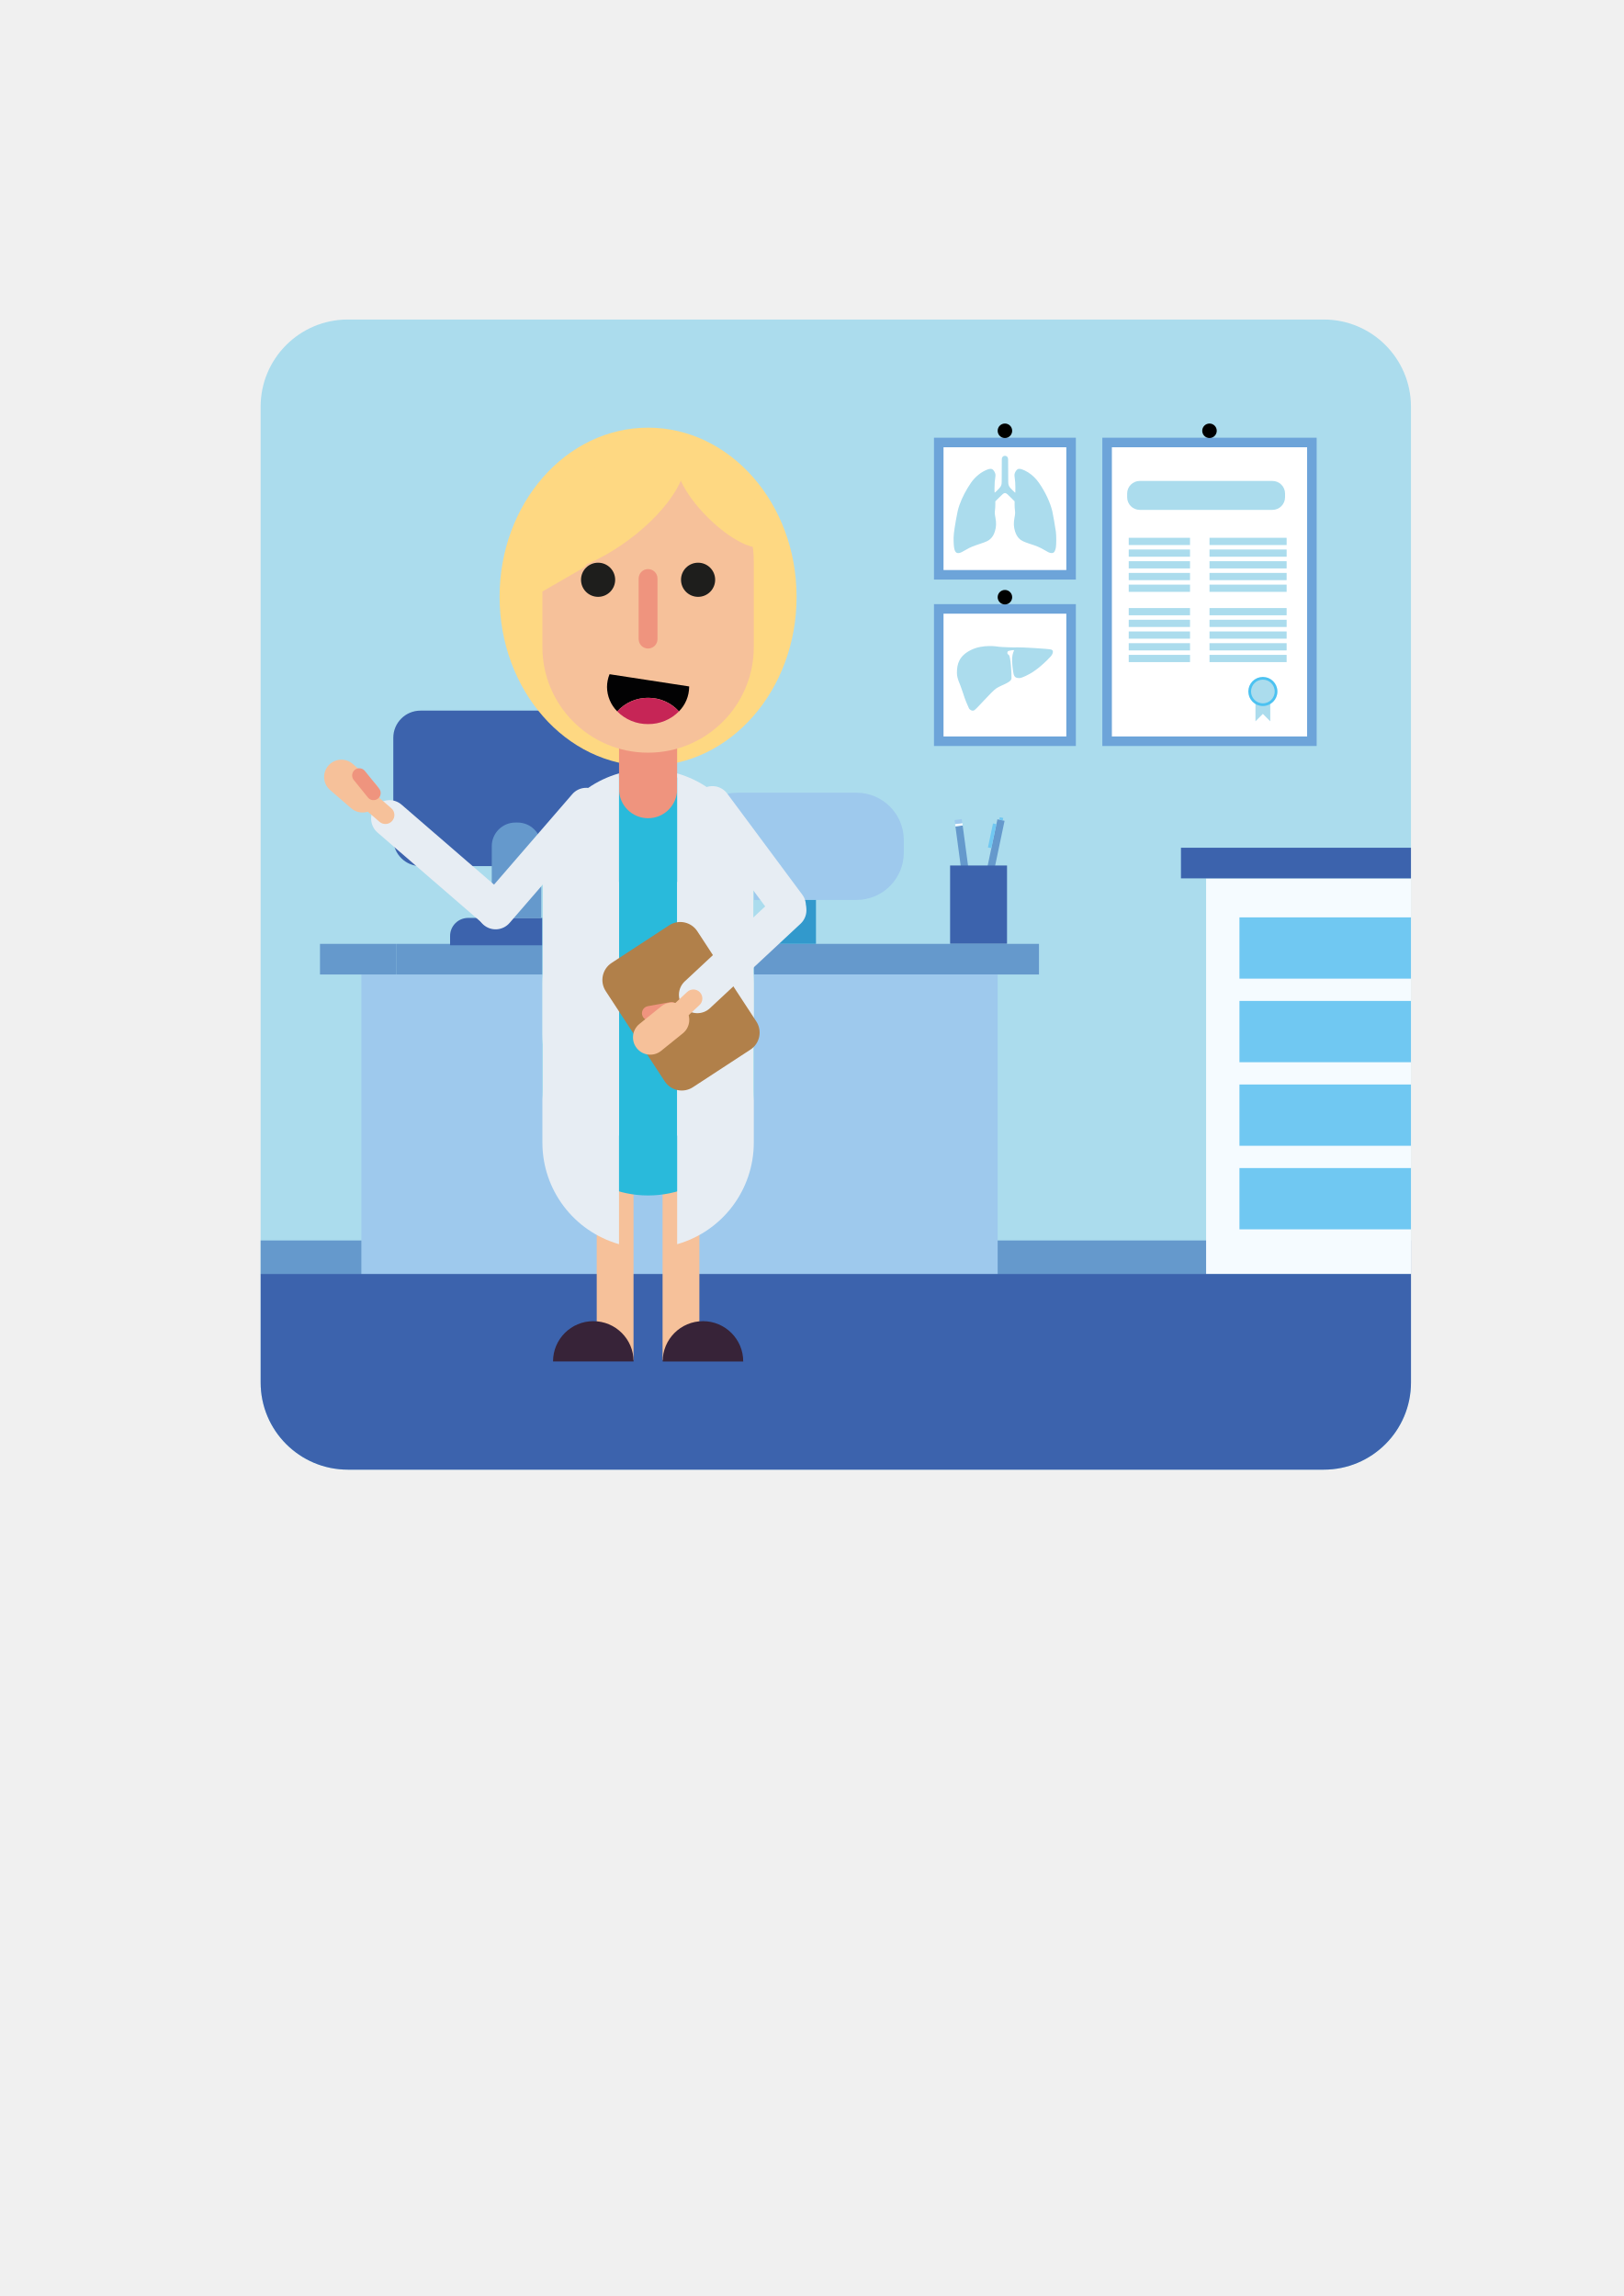
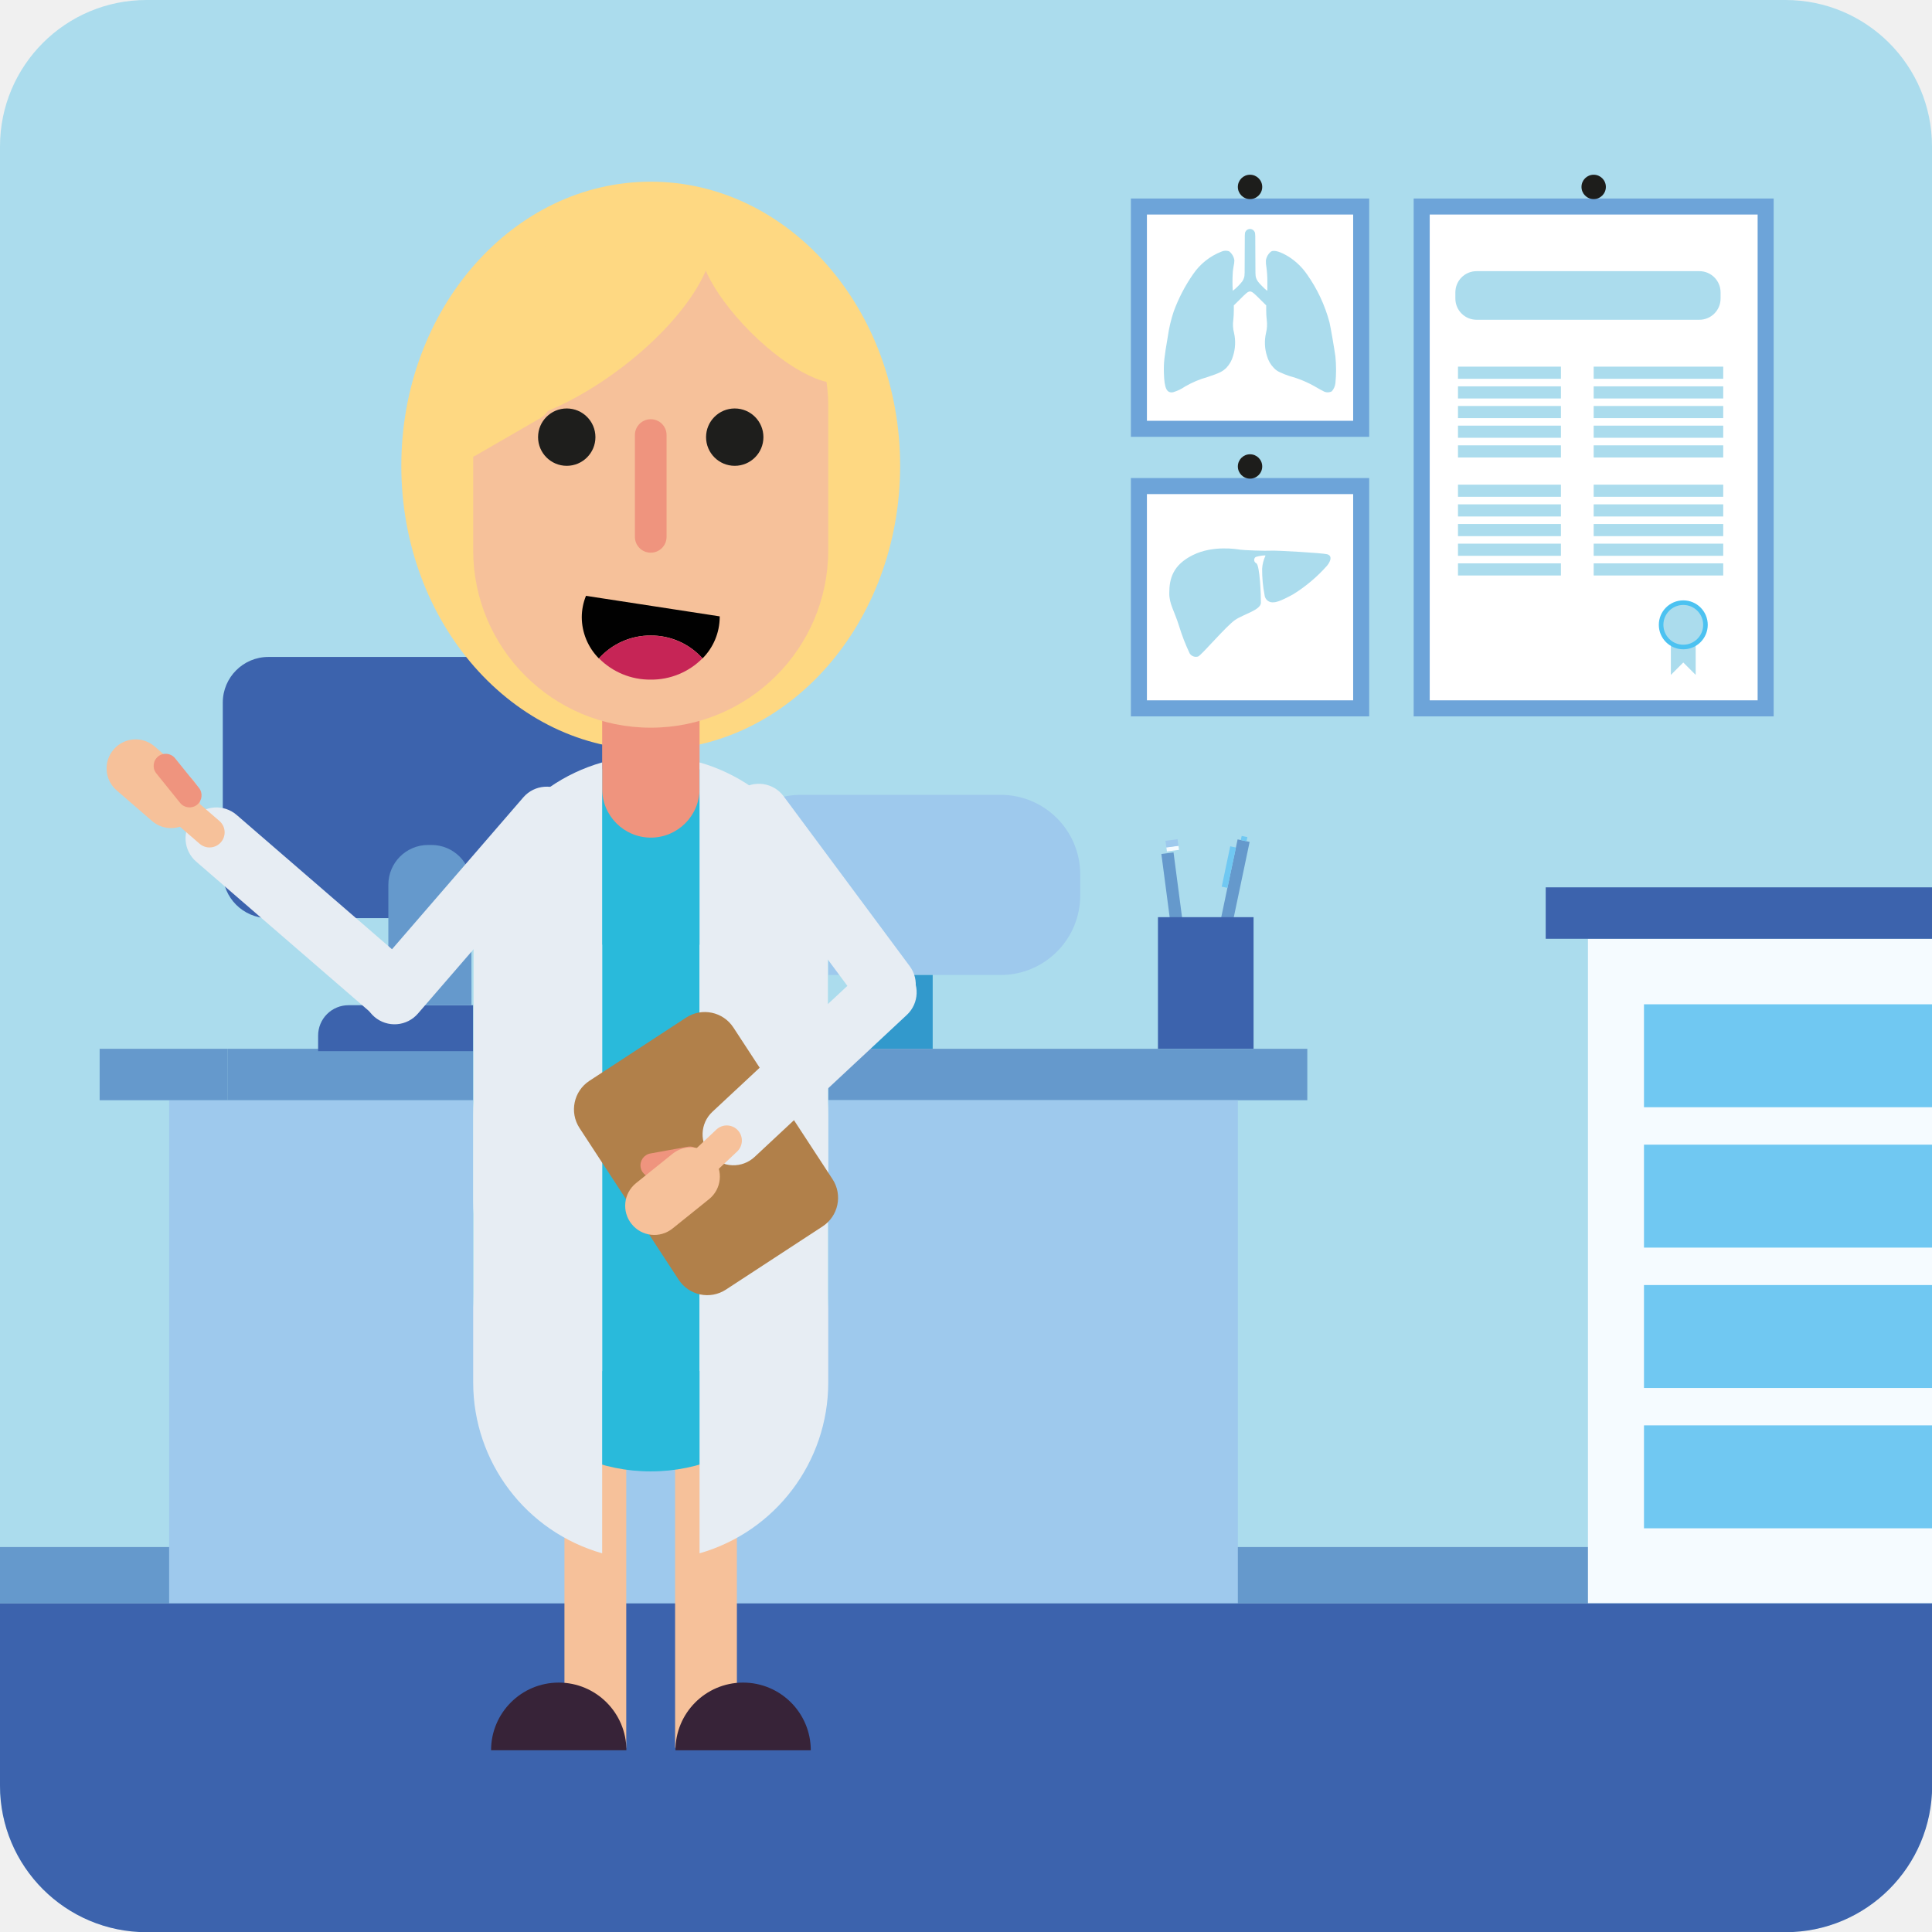
- <svg xmlns="http://www.w3.org/2000/svg" version="1.1" id="Vrstva_1" x="0px" y="0px" viewBox="0 0 595.28 841.89" style="enable-background:new 0 0 595.28 841.89;" xml:space="preserve">
-   <style type="text/css">
- 	.st0{fill:#ABDCED;}
- 	.st1{fill:#3C63AD;}
- 	.st2{fill:#FFFFFF;stroke:#6DA4D9;stroke-width:3.5;stroke-miterlimit:10;}
- 	.st3{fill:#ABDCED;stroke:#4CC2F1;stroke-miterlimit:10;}
- 	.st4{fill:#6599CC;}
- 	.st5{fill:#F5FBFF;}
- 	.st6{fill:#70C8F2;}
- 	.st7{fill:#9EC9ED;}
- 	.st8{fill:#3299CC;}
- 	.st9{fill:#F6C19A;}
- 	.st10{fill:#372338;}
- 	.st11{fill:#29BADB;}
- 	.st12{fill:#FED882;}
- 	.st13{fill:#EF947E;}
- 	.st14{fill:#1E1E1C;}
- 	.st15{fill:#020203;}
- 	.st16{fill:#C62556;}
- 	.st17{fill:#E7EDF3;}
- 	.st18{fill:#B1804A;}
- </style>
-   <g>
-     <path class="st0" d="M485.31,538.89H127.52c-17.66,0-31.97-14.31-31.97-31.97V149.13c0-17.65,14.31-31.97,31.97-31.97h357.79   c17.66,0,31.97,14.31,31.97,31.97v357.79C517.28,524.57,502.97,538.89,485.31,538.89z" />
-     <path class="st1" d="M95.56,506.92c0,17.65,14.31,31.97,31.97,31.97h357.79c17.66,0,31.97-14.31,31.97-31.97v-39.81H95.56V506.92z" />
+ <svg xmlns="http://www.w3.org/2000/svg" id="Vrstva_1" data-name="Vrstva 1" viewBox="0 0 421.72 421.72">
+   <defs>
+     <style>.cls-1,.cls-5{fill:#abdced;}.cls-2{fill:#3c63ad;}.cls-3{fill:#fff;stroke:#6da4d9;stroke-width:3.5px;}.cls-3,.cls-5{stroke-miterlimit:10;}.cls-4{fill:#1d1d1b;}.cls-5{stroke:#4cc2f1;}.cls-6{fill:#6599cc;}.cls-7{fill:#f5fbff;}.cls-8{fill:#70c8f2;}.cls-9{fill:#9ec9ed;}.cls-10{fill:#3299cc;}.cls-11{fill:#f6c19a;}.cls-12{fill:#372338;}.cls-13{fill:#29badb;}.cls-14{fill:#fed882;}.cls-15{fill:#ef947e;}.cls-16{fill:#1e1e1c;}.cls-17{fill:#010101;}.cls-18{fill:#c62556;}.cls-19{fill:#e7edf3;}.cls-20{fill:#b1804a;}</style>
+   </defs>
+   <rect class="cls-1" width="421.72" height="421.72" rx="31.97" />
+   <path class="cls-2" d="M95.56,506.92a32,32,0,0,0,32,32H485.31a32,32,0,0,0,32-32V467.11H95.56Z" transform="translate(-95.56 -117.16)" />
+   <rect class="cls-3" x="310.33" y="45.08" width="75.08" height="109.54" />
+   <circle class="cls-4" cx="347.87" cy="40.8" r="2.66" />
+   <rect class="cls-1" x="318.25" y="80.03" width="22.47" height="2.65" />
+   <rect class="cls-1" x="318.25" y="84.33" width="22.47" height="2.65" />
+   <rect class="cls-1" x="318.25" y="88.62" width="22.47" height="2.65" />
+   <rect class="cls-1" x="318.25" y="92.91" width="22.47" height="2.65" />
+   <rect class="cls-1" x="318.25" y="97.21" width="22.47" height="2.65" />
+   <rect class="cls-1" x="347.87" y="80.03" width="28.28" height="2.65" />
+   <rect class="cls-1" x="347.87" y="84.33" width="28.28" height="2.65" />
+   <rect class="cls-1" x="347.87" y="88.62" width="28.28" height="2.65" />
+   <rect class="cls-1" x="347.87" y="92.91" width="28.28" height="2.65" />
+   <rect class="cls-1" x="347.87" y="97.21" width="28.28" height="2.65" />
+   <rect class="cls-1" x="318.25" y="105.79" width="22.47" height="2.65" />
+   <rect class="cls-1" x="318.25" y="110.09" width="22.47" height="2.65" />
+   <rect class="cls-1" x="318.25" y="114.38" width="22.47" height="2.65" />
+   <rect class="cls-1" x="318.25" y="118.67" width="22.47" height="2.65" />
+   <rect class="cls-1" x="318.25" y="122.97" width="22.47" height="2.65" />
+   <rect class="cls-1" x="347.87" y="105.79" width="28.28" height="2.65" />
+   <rect class="cls-1" x="347.87" y="110.09" width="28.28" height="2.65" />
+   <rect class="cls-1" x="347.87" y="114.38" width="28.28" height="2.65" />
+   <rect class="cls-1" x="347.87" y="118.67" width="28.28" height="2.65" />
+   <rect class="cls-1" x="347.87" y="122.97" width="28.28" height="2.65" />
+   <rect class="cls-1" x="317.68" y="59.19" width="57.89" height="10.61" rx="4.63" />
+   <polygon class="cls-1" points="370.12 147.3 370.14 147.3 370.14 136.39 364.72 136.39 364.72 147.3 364.74 147.3 367.43 144.61 370.12 147.3" />
+   <circle class="cls-5" cx="367.43" cy="136.39" r="4.84" />
+   <rect class="cls-3" x="248.6" y="45.08" width="48.52" height="48.52" />
+   <circle class="cls-4" cx="272.86" cy="40.8" r="2.66" />
+   <path class="cls-1" d="M368.18,167.16a1.09,1.09,0,0,0-.76.58c-.16.29-.16.29-.16,4.93,0,4.34,0,4.66-.14,5.08a3.45,3.45,0,0,1-.37.8,11.92,11.92,0,0,1-2.1,2.09,30.44,30.44,0,0,1,0-3.91c0-.39.13-1.07.19-1.51A5.69,5.69,0,0,0,365,174a3,3,0,0,0-1.17-2,2.29,2.29,0,0,0-1.67.09A13.32,13.32,0,0,0,356,177a35.7,35.7,0,0,0-4.23,8.12,30.77,30.77,0,0,0-1.29,5.45c-.8,4.63-.93,5.83-.86,8.06.1,3.33.61,4.38,2,4.15a9.21,9.21,0,0,0,2.63-1.26,21.07,21.07,0,0,1,4.89-2.06c2.59-.86,3.27-1.19,4.1-2a6.08,6.08,0,0,0,1.48-2.62,9.57,9.57,0,0,0,.21-5,7.12,7.12,0,0,1-.16-2.87,20.21,20.21,0,0,0,.11-2v-1.15l1.46-1.44c2.14-2.13,2-2.13,4.16,0l1.45,1.44V185a16.76,16.76,0,0,0,.12,2,7.56,7.56,0,0,1-.16,2.84,9.47,9.47,0,0,0,.2,5,6,6,0,0,0,1.49,2.62,3.93,3.93,0,0,0,1.44,1,18.59,18.59,0,0,0,2,.79,23.63,23.63,0,0,1,5.76,2.4c.59.35,1.29.74,1.54.85a1.93,1.93,0,0,0,1.93.08,3.29,3.29,0,0,0,.79-1.82,29.67,29.67,0,0,0,0-5.74c-.21-1.61-1.07-6.57-1.3-7.51a32.77,32.77,0,0,0-4.93-10.5,14,14,0,0,0-3.91-3.78c-1.81-1.12-3.19-1.54-3.87-1.19a3,3,0,0,0-1.17,2,7.52,7.52,0,0,0,.12,1.5,21.43,21.43,0,0,1,.2,3c0,1.06,0,2,0,2.06s-.25-.08-1-.83c-1-1-1.26-1.34-1.48-2-.13-.42-.14-.75-.14-5.06,0-4.5,0-4.61-.15-4.91A1.12,1.12,0,0,0,368.18,167.16Z" transform="translate(-95.56 -117.16)" />
+   <rect class="cls-3" x="248.6" y="106.1" width="48.52" height="48.52" />
+   <circle class="cls-4" cx="272.86" cy="101.82" r="2.66" />
+   <g id="g4">
+     <path id="path6" class="cls-1" d="M371.78,238.47a7.94,7.94,0,0,0-.72,2.81,28.93,28.93,0,0,0,.53,5.76,1.76,1.76,0,0,0,2,1.59c1.13,0,3.62-1.41,4.27-1.76a33.39,33.39,0,0,0,7.38-6.24c.22-.24,1.54-2,.05-2.48-.94-.28-11.14-.87-12.28-.79s-5.94-.09-6.8-.22c-.65-.11-5.88-1-10.27,1.18s-5.15,5.18-5.15,8.35c0,2.36,1.11,3.83,2.12,7.08a44.08,44.08,0,0,0,2.34,6.05,1.63,1.63,0,0,0,1.85.66c.83-.4,6.2-6.74,8.09-8s5.57-2.15,5.6-3.72-.23-8.19-1-8.63a.8.8,0,0,1-.18-1.34C370.28,238.49,371.91,238.28,371.78,238.47Z" transform="translate(-95.56 -117.16)" />
  </g>
-   <g>
-     <g>
-       <rect x="405.88" y="162.25" class="st2" width="75.08" height="109.54" />
-       <circle cx="443.42" cy="157.96" r="2.66" />
-       <rect x="413.81" y="197.2" class="st0" width="22.47" height="2.65" />
-       <rect x="413.81" y="201.49" class="st0" width="22.47" height="2.65" />
-       <rect x="413.81" y="205.78" class="st0" width="22.47" height="2.65" />
-       <rect x="413.81" y="210.08" class="st0" width="22.47" height="2.65" />
-       <rect x="413.81" y="214.37" class="st0" width="22.47" height="2.65" />
-       <rect x="443.42" y="197.2" class="st0" width="28.28" height="2.65" />
-       <rect x="443.42" y="201.49" class="st0" width="28.28" height="2.65" />
-       <rect x="443.42" y="205.78" class="st0" width="28.28" height="2.65" />
-       <rect x="443.42" y="210.08" class="st0" width="28.28" height="2.65" />
-       <rect x="443.42" y="214.37" class="st0" width="28.28" height="2.65" />
-       <rect x="413.81" y="222.96" class="st0" width="22.47" height="2.65" />
-       <rect x="413.81" y="227.25" class="st0" width="22.47" height="2.65" />
-       <rect x="413.81" y="231.54" class="st0" width="22.47" height="2.65" />
-       <rect x="413.81" y="235.84" class="st0" width="22.47" height="2.65" />
-       <rect x="413.81" y="240.13" class="st0" width="22.47" height="2.65" />
-       <rect x="443.42" y="222.96" class="st0" width="28.28" height="2.65" />
-       <rect x="443.42" y="227.25" class="st0" width="28.28" height="2.65" />
-       <rect x="443.42" y="231.54" class="st0" width="28.28" height="2.65" />
-       <rect x="443.42" y="235.84" class="st0" width="28.28" height="2.65" />
-       <rect x="443.42" y="240.13" class="st0" width="28.28" height="2.65" />
-       <path class="st0" d="M466.49,186.96h-48.63c-2.56,0-4.63-2.07-4.63-4.63v-1.35c0-2.56,2.07-4.63,4.63-4.63h48.63    c2.56,0,4.63,2.07,4.63,4.63v1.35C471.12,184.89,469.05,186.96,466.49,186.96z" />
-       <polygon class="st0" points="465.68,264.47 465.7,264.47 465.7,253.55 460.27,253.55 460.27,264.47 460.29,264.47 462.99,261.77       " />
-       <circle class="st3" cx="462.99" cy="253.55" r="4.84" />
-     </g>
-     <g>
-       <rect x="344.16" y="162.25" class="st2" width="48.52" height="48.52" />
-       <circle cx="368.42" cy="157.96" r="2.66" />
-       <g>
-         <g transform="translate(0,511) scale(0.1,-0.1)">
-           <path class="st0" d="M3681.79,3438.4c-3.39-0.74-5.81-2.58-7.58-5.81c-1.62-2.87-1.62-2.87-1.62-49.24      c0-43.42-0.07-46.67-1.4-50.86c-0.74-2.5-2.43-6.03-3.68-7.95c-2.95-4.64-20.31-21.93-20.98-20.9      c-0.81,1.25-0.59,31.5,0.3,39.08c0.37,3.83,1.25,10.67,1.91,15.09c0.66,4.49,1.03,9.86,0.81,12.07      c-0.74,6.99-6.77,17.08-11.78,19.73c-3.61,1.84-10.16,1.54-16.71-0.88c-23.11-8.47-45.56-26.42-61.09-48.72      c-17.81-25.69-33.27-55.36-42.24-81.19c-5.45-15.53-8.17-27.09-12.88-54.47c-8.02-46.37-9.35-58.37-8.68-80.6      c1.03-33.34,6.11-43.87,20.24-41.58c4.93,0.81,12.29,4.34,26.27,12.66c13.47,7.95,24.07,12.44,48.95,20.61      c25.91,8.54,32.68,11.85,40.92,20.02c6.77,6.84,11.19,14.5,14.87,26.27c5,15.68,5.67,30.84,2.06,49.61      c-2.65,14.28-2.95,18.69-1.62,28.71c0.66,4.79,1.18,13.91,1.18,20.24v11.48l14.57,14.43c21.34,21.27,20.17,21.27,41.58,0      l14.5-14.43v-11.85c0-6.48,0.51-15.6,1.18-20.24c1.25-9.64,1.03-14.28-1.62-28.34c-3.61-18.77-2.95-33.93,2.06-49.61      c3.68-11.7,8.1-19.43,14.87-26.27c5.23-5.23,6.99-6.48,14.43-10.08c4.64-2.28,13.77-5.81,20.24-7.88      c30.25-9.72,41.22-14.28,57.56-23.99c5.89-3.46,12.88-7.36,15.38-8.54c7.87-3.68,14.94-3.98,19.36-0.81      c3.09,2.21,6.48,10.01,7.87,18.26c1.84,10.45,1.84,43.87,0.07,57.41c-2.13,16.05-10.74,65.65-13.02,75.08      c-7.95,33.2-25.91,71.4-49.32,105.03c-10.38,14.94-24.8,28.85-39.08,37.76c-18.03,11.19-31.87,15.46-38.64,11.93      c-5.15-2.72-11.12-12.59-11.78-19.73c-0.3-2.35,0.22-8.39,1.25-15.01c1.25-8.47,1.69-15.53,1.99-30.32      c0.15-10.67,0.07-19.95-0.15-20.61c-0.37-0.96-2.5,0.81-10.08,8.32c-10.3,10.23-12.59,13.32-14.72,20.24      c-1.32,4.19-1.4,7.51-1.4,50.56c0,45.04,0,46.15-1.55,49.17C3692.31,3437.08,3687.02,3439.58,3681.79,3438.4z" />
-         </g>
-       </g>
-     </g>
-     <g>
-       <rect x="344.16" y="223.27" class="st2" width="48.52" height="48.52" />
-       <circle cx="368.42" cy="218.98" r="2.66" />
-       <g id="g4" transform="translate(-4.773,-20.86809)">
-         <path id="path6" class="st0" d="M376.55,259.33c0,0-0.59,1.14-0.72,2.82c-0.1,1.37,0.27,4.69,0.52,5.76     c0.3,1.27,0.9,1.57,2.03,1.6c1.14,0.03,3.62-1.41,4.28-1.76c0.6-0.32,3.75-2.29,7.38-6.24c0.22-0.24,1.54-2.03,0.06-2.48     c-0.94-0.28-11.14-0.87-12.28-0.79c-1.14,0.08-5.94-0.09-6.8-0.22c-0.65-0.1-5.88-0.99-10.27,1.18     c-4.39,2.17-5.15,5.18-5.15,8.36c0,2.35,1.11,3.83,2.11,7.07c0.93,3.01,1.94,5.22,2.34,6.05c0.14,0.28,1.01,1.06,1.85,0.66     c0.84-0.39,6.21-6.73,8.1-8.04c1.89-1.3,5.57-2.15,5.6-3.72c0.04-1.57-0.23-8.19-1.05-8.62c-0.82-0.43-0.35-1.29-0.18-1.35     C375.06,259.36,376.68,259.15,376.55,259.33z" />
-       </g>
-     </g>
-   </g>
-   <rect x="95.56" y="454.85" class="st4" width="421.72" height="12.26" />
-   <g>
-     <rect x="442.18" y="322.09" class="st5" width="75.1" height="145.02" />
-     <rect x="432.96" y="310.85" class="st1" width="84.32" height="11.23" />
-     <rect x="454.4" y="336.38" class="st6" width="62.87" height="22.47" />
-     <rect x="454.4" y="367.02" class="st6" width="62.87" height="22.47" />
-     <rect x="454.4" y="397.66" class="st6" width="62.87" height="22.47" />
-     <rect x="454.4" y="428.3" class="st6" width="62.87" height="22.47" />
-   </g>
-   <g>
-     <g>
-       <rect x="363" y="300.41" transform="matrix(0.9786 0.2058 -0.2058 0.9786 72.261 -68.2661)" class="st4" width="2.68" height="25.76" />
-       <rect x="363.12" y="301.96" transform="matrix(0.9786 0.2058 -0.2058 0.9786 70.844 -68.2914)" class="st6" width="1.28" height="9" />
-       <rect x="366.45" y="299.77" transform="matrix(0.9786 0.2058 -0.2058 0.9786 69.6335 -69.1104)" class="st6" width="1.28" height="0.93" />
-     </g>
-     <g>
-       <rect x="351.95" y="302.73" transform="matrix(0.9912 -0.1326 0.1326 0.9912 -38.7225 49.6209)" class="st4" width="2.68" height="25.76" />
-       <rect x="350.19" y="301.93" transform="matrix(0.9912 -0.1326 0.1326 0.9912 -36.9852 49.2697)" class="st5" width="2.66" height="0.93" />
-       <rect x="350.03" y="300.52" transform="matrix(0.9912 -0.1326 0.1326 0.9912 -36.8358 49.2395)" class="st7" width="2.66" height="1.47" />
-     </g>
-     <rect x="348.32" y="317.36" class="st1" width="20.87" height="28.72" />
-   </g>
-   <path class="st4" d="M380.92,346.09h-177.5v10.72c0,0.17-0.01,0.34-0.03,0.51h177.52V346.09z" />
-   <g>
-     <rect x="132.48" y="357.32" class="st7" width="233.28" height="109.79" />
-     <g>
-       <path class="st4" d="M145.21,346.09h-27.9v11.23h27.92c-0.01-0.17-0.03-0.34-0.03-0.51V346.09z" />
-       <path class="st4" d="M203.43,346.09h-58.21v10.72c0,0.17,0.01,0.34,0.03,0.51h58.16c0.01-0.17,0.03-0.34,0.03-0.51V346.09z" />
-     </g>
-   </g>
-   <g>
-     <path class="st1" d="M213.69,343.2c0-3.66-2.96-6.62-6.62-6.62h-35.44c-3.66,0-6.62,2.96-6.62,6.62v3.42h48.68V343.2z" />
-     <path class="st1" d="M224.55,317.58h-70.4c-5.5,0-9.96-4.46-9.96-9.96v-37.09c0-5.5,4.46-9.96,9.96-9.96h70.4   c5.5,0,9.96,4.46,9.96,9.96v37.09C234.51,313.12,230.05,317.58,224.55,317.58z" />
-     <path class="st4" d="M198.43,310.28c0-4.79-3.88-8.67-8.67-8.67h-0.8c-4.79,0-8.67,3.88-8.67,8.67v26.3h18.15V310.28z" />
-   </g>
-   <path class="st7" d="M313.99,329.99h-43.66c-9.59,0-17.36-7.77-17.36-17.36v-4.6c0-9.59,7.77-17.36,17.36-17.36h43.66  c9.59,0,17.36,7.77,17.36,17.36v4.6C331.35,322.21,323.58,329.99,313.99,329.99z" />
-   <rect x="285.17" y="329.99" class="st8" width="13.98" height="16.1" />
-   <g>
-     <rect x="218.77" y="410.59" class="st9" width="13.49" height="88.08" />
-     <rect x="242.91" y="410.59" class="st9" width="13.49" height="88.08" />
-     <path class="st10" d="M217.52,484.44c-8.15,0-14.76,6.6-14.77,14.75c0,0,0,0.01,0,0.01h29.53   C232.29,491.05,225.67,484.44,217.52,484.44z" />
-     <path class="st10" d="M257.68,484.44c-8.15,0.02-14.74,6.63-14.73,14.78h29.53c0.01-8.15-6.6-14.77-14.75-14.78   C257.71,484.44,257.7,484.44,257.68,484.44z" />
-     <path class="st11" d="M237.6,283.58L237.6,283.58c21.4,0,38.75,17.35,38.75,38.75v77.27c0,21.4-17.35,38.75-38.75,38.75l0,0   c-21.4,0-38.75-17.35-38.75-38.75v-77.27C198.85,300.93,216.2,283.58,237.6,283.58z" />
-     <ellipse class="st12" cx="237.6" cy="218.84" rx="54.44" ry="62.02" />
-     <ellipse class="st12" cx="237.6" cy="221.55" rx="53.79" ry="56.04" />
-     <path class="st13" d="M237.6,258.84L237.6,258.84c5.88,0,10.65,4.77,10.65,10.65v19.88c0,5.88-4.77,10.65-10.65,10.65l0,0   c-5.88,0-10.65-4.77-10.65-10.65V269.5C226.95,263.61,231.72,258.84,237.6,258.84z" />
-     <path class="st9" d="M237.6,167.1L237.6,167.1c21.4,0,38.75,17.35,38.75,38.75v31.39c0,21.4-17.35,38.75-38.75,38.75l0,0   c-21.4,0-38.75-17.35-38.75-38.75v-31.39C198.85,184.45,216.2,167.1,237.6,167.1z" />
-     <ellipse transform="matrix(0.8029 -0.5961 0.5961 0.8029 -67.3628 169.0214)" class="st12" cx="221.93" cy="186.38" rx="34.73" ry="14.41" />
-     <path class="st12" d="M213.44,208.47l-14.06,8.12c-2.49,1.44-5.67,0.58-7.1-1.9l-2.12-3.67c-1.44-2.49-0.58-5.67,1.9-7.1   l14.06-8.12c2.49-1.44,5.67-0.58,7.1,1.9l2.12,3.67C216.78,203.86,215.93,207.04,213.44,208.47z" />
-     <ellipse transform="matrix(0.7071 -0.7071 0.7071 0.7071 -52.5129 241.2793)" class="st12" cx="264.99" cy="184.03" rx="7.93" ry="22.3" />
-     <circle class="st14" cx="219.27" cy="212.59" r="6.26" />
-     <circle class="st14" cx="255.93" cy="212.59" r="6.26" />
-     <path class="st13" d="M237.59,208.67L237.59,208.67c1.91,0,3.46,1.55,3.46,3.45v22.23c0,1.91-1.55,3.45-3.45,3.45h-0.01   c-1.91,0-3.45-1.55-3.45-3.45v-22.23C234.14,210.22,235.69,208.67,237.59,208.67z" />
-     <path class="st15" d="M237.6,255.88c4.31-0.05,8.43,1.76,11.31,4.97c2.37-2.39,3.71-5.6,3.75-8.96c0-0.06,0-0.12,0-0.19   l-29.19-4.48c-0.61,1.48-0.92,3.07-0.93,4.67c0.03,3.36,1.38,6.58,3.75,8.96C229.17,257.65,233.29,255.84,237.6,255.88z" />
-     <path class="st16" d="M237.6,265.51c4.25,0.04,8.33-1.64,11.31-4.66c-5.74-6.25-15.47-6.66-21.71-0.92   c-0.32,0.29-0.62,0.6-0.92,0.92C229.27,263.87,233.35,265.55,237.6,265.51z" />
-     <path class="st17" d="M198.85,320.83v58.37c0,17.29,11.47,32.49,28.09,37.25V283.58C210.32,288.34,198.86,303.54,198.85,320.83z" />
-     <path class="st17" d="M248.26,283.58v132.86c16.63-4.75,28.09-19.95,28.09-37.25v-58.37C276.34,303.53,264.88,288.34,248.26,283.58   z" />
-     <path class="st17" d="M198.85,360.6v58.36c0,17.29,11.46,32.49,28.09,37.25V323.35C210.32,328.11,198.86,343.31,198.85,360.6z" />
-     <path class="st17" d="M248.26,323.35v132.87c16.63-4.76,28.09-19.96,28.09-37.25V360.6C276.34,343.31,264.88,328.11,248.26,323.35z   " />
-     <path class="st18" d="M224.22,353.08l21.1-13.79c3.45-2.25,8.06-1.28,10.32,2.16l21.64,33.1c2.25,3.45,1.28,8.06-2.16,10.32   l-21.1,13.79c-3.45,2.25-8.06,1.28-10.32-2.16l-21.64-33.1C219.81,359.95,220.78,355.34,224.22,353.08z" />
-     <path class="st17" d="M257.17,289.58L257.17,289.58c2.99-2.22,7.22-1.59,9.44,1.4l27.52,37.07c2.22,2.99,1.6,7.22-1.39,9.44l0,0   c-2.99,2.22-7.22,1.59-9.44-1.4l-27.52-37.07C253.55,296.02,254.18,291.8,257.17,289.58z" />
-     <path class="st13" d="M235.4,372L235.4,372c-0.26-1.43,0.69-2.8,2.12-3.06l8.16-1.47c1.43-0.26,2.79,0.69,3.05,2.12l0,0.01   c0.26,1.43-0.69,2.79-2.12,3.05l-8.16,1.47C237.03,374.38,235.66,373.43,235.4,372z" />
-     <path class="st17" d="M293.84,329.17L293.84,329.17c2.54,2.72,2.39,6.99-0.34,9.54l-33.24,30.99c-2.73,2.54-7,2.39-9.54-0.33l0,0   c-2.54-2.72-2.39-6.99,0.34-9.54l33.24-30.99C287.03,326.29,291.3,326.44,293.84,329.17z" />
-     <path class="st9" d="M256.61,363.87L256.61,363.87c1.24,1.33,1.17,3.42-0.16,4.66l-5.31,4.95c-1.33,1.24-3.42,1.17-4.66-0.16l0,0   c-1.24-1.33-1.17-3.42,0.16-4.66l5.31-4.95C253.29,362.47,255.37,362.54,256.61,363.87z" />
-     <path class="st9" d="M251.29,369.99L251.29,369.99c2.2,2.73,1.77,6.72-0.95,8.91l-7.96,6.42c-2.73,2.2-6.72,1.77-8.91-0.95l0,0   c-2.2-2.73-1.77-6.72,0.95-8.91l7.96-6.42C245.1,366.84,249.09,367.26,251.29,369.99z" />
-     <path class="st17" d="M177.29,339.12L177.29,339.12c-2.82-2.44-3.13-6.7-0.69-9.52l33.2-38.39c2.44-2.82,6.7-3.13,9.52-0.69l0,0   c2.82,2.44,3.13,6.7,0.69,9.52l-33.2,38.39C184.36,341.25,180.1,341.56,177.29,339.12z" />
-     <path class="st17" d="M137.7,295.74L137.7,295.74c2.44-2.82,6.7-3.13,9.52-0.69l38.39,33.2c2.82,2.44,3.13,6.7,0.69,9.52l0,0   c-2.44,2.82-6.7,3.13-9.52,0.69l-38.39-33.2C135.58,302.82,135.27,298.56,137.7,295.74z" />
-     <path class="st9" d="M133.31,291.94L133.31,291.94c1.19-1.38,3.27-1.53,4.65-0.34l5.49,4.75c1.38,1.19,1.53,3.27,0.34,4.65l0,0   c-1.19,1.38-3.27,1.53-4.65,0.34l-5.49-4.75C132.27,295.4,132.12,293.32,133.31,291.94z" />
-     <path class="st9" d="M120.37,280.75L120.37,280.75c2.29-2.65,6.29-2.94,8.94-0.65l7.74,6.69c2.65,2.29,2.94,6.29,0.65,8.94l0,0   c-2.29,2.65-6.29,2.94-8.94,0.65l-7.74-6.69C118.37,287.4,118.08,283.4,120.37,280.75z" />
-     <path class="st13" d="M138.59,292.82L138.59,292.82c-1.13,0.91-2.79,0.74-3.7-0.39l-5.21-6.45c-0.91-1.13-0.73-2.78,0.4-3.69l0,0   c1.13-0.91,2.78-0.73,3.69,0.4l5.21,6.45C139.89,290.26,139.72,291.91,138.59,292.82z" />
-   </g>
+   <rect class="cls-6" y="337.69" width="421.72" height="12.26" />
+   <rect class="cls-7" x="346.62" y="204.92" width="75.1" height="145.02" />
+   <rect class="cls-2" x="337.4" y="193.69" width="84.32" height="11.23" />
+   <rect class="cls-8" x="358.85" y="219.22" width="62.87" height="22.47" />
+   <rect class="cls-8" x="358.85" y="249.86" width="62.87" height="22.47" />
+   <rect class="cls-8" x="358.85" y="280.5" width="62.87" height="22.47" />
+   <rect class="cls-8" x="358.85" y="311.13" width="62.87" height="22.47" />
+   <rect class="cls-6" x="363" y="300.41" width="2.68" height="25.76" transform="translate(-23.3 -185.43) rotate(11.87)" />
+   <rect class="cls-8" x="363.12" y="301.96" width="1.28" height="9" transform="translate(-24.71 -185.46) rotate(11.87)" />
+   <rect class="cls-8" x="366.45" y="299.77" width="1.28" height="0.93" transform="translate(-25.92 -186.27) rotate(11.87)" />
+   <rect class="cls-6" x="351.95" y="302.73" width="2.68" height="25.76" transform="matrix(0.99, -0.13, 0.13, 0.99, -134.28, -67.54)" />
+   <rect class="cls-7" x="350.19" y="301.93" width="2.66" height="0.93" transform="translate(-132.54 -67.89) rotate(-7.62)" />
+   <rect class="cls-9" x="350.03" y="300.52" width="2.66" height="1.47" transform="translate(-132.39 -67.92) rotate(-7.62)" />
+   <rect class="cls-2" x="252.76" y="200.2" width="20.87" height="28.72" />
+   <path class="cls-6" d="M380.92,346.09H203.43v10.72c0,.17,0,.34,0,.51H380.92Z" transform="translate(-95.56 -117.16)" />
+   <rect class="cls-9" x="36.92" y="240.16" width="233.28" height="109.79" />
+   <path class="cls-6" d="M145.21,346.09h-27.9v11.23h27.93c0-.17,0-.34,0-.51Z" transform="translate(-95.56 -117.16)" />
+   <path class="cls-6" d="M203.43,346.09H145.21v10.72c0,.17,0,.34,0,.51H203.4c0-.17,0-.34,0-.51Z" transform="translate(-95.56 -117.16)" />
+   <path class="cls-2" d="M213.69,343.2a6.62,6.62,0,0,0-6.62-6.62H171.63A6.62,6.62,0,0,0,165,343.2v3.41h48.68Z" transform="translate(-95.56 -117.16)" />
+   <rect class="cls-2" x="48.63" y="143.4" width="90.32" height="57.01" rx="9.96" />
+   <path class="cls-6" d="M198.43,310.28a8.68,8.68,0,0,0-8.68-8.68H189a8.68,8.68,0,0,0-8.67,8.68v26.3h18.15Z" transform="translate(-95.56 -117.16)" />
+   <rect class="cls-9" x="157.41" y="173.5" width="78.38" height="39.32" rx="17.36" />
+   <rect class="cls-10" x="189.61" y="212.82" width="13.98" height="16.1" />
+   <rect class="cls-11" x="123.21" y="293.42" width="13.49" height="88.08" />
+   <rect class="cls-11" x="147.36" y="293.42" width="13.49" height="88.08" />
+   <path class="cls-12" d="M217.52,484.44a14.77,14.77,0,0,0-14.77,14.76h29.54A14.77,14.77,0,0,0,217.52,484.44Z" transform="translate(-95.56 -117.16)" />
+   <path class="cls-12" d="M257.68,484.44A14.77,14.77,0,0,0,243,499.22h29.54a14.78,14.78,0,0,0-14.76-14.78Z" transform="translate(-95.56 -117.16)" />
+   <path class="cls-13" d="M237.6,283.58h0a38.75,38.75,0,0,1,38.75,38.75v77.26a38.75,38.75,0,0,1-38.75,38.75h0a38.75,38.75,0,0,1-38.75-38.75V322.33A38.75,38.75,0,0,1,237.6,283.58Z" transform="translate(-95.56 -117.16)" />
+   <ellipse class="cls-14" cx="142.04" cy="101.68" rx="54.44" ry="62.02" />
+   <ellipse class="cls-14" cx="142.04" cy="104.38" rx="53.79" ry="56.04" />
+   <path class="cls-15" d="M237.6,258.84h0a10.66,10.66,0,0,1,10.66,10.66v19.88A10.66,10.66,0,0,1,237.6,300h0A10.65,10.65,0,0,1,227,289.38V269.5A10.65,10.65,0,0,1,237.6,258.84Z" transform="translate(-95.56 -117.16)" />
+   <path class="cls-11" d="M237.6,167.1h0a38.75,38.75,0,0,1,38.75,38.75v31.39A38.75,38.75,0,0,1,237.6,276h0a38.75,38.75,0,0,1-38.75-38.75V205.85A38.75,38.75,0,0,1,237.6,167.1Z" transform="translate(-95.56 -117.16)" />
+   <ellipse class="cls-14" cx="221.93" cy="186.38" rx="34.73" ry="14.41" transform="translate(-162.92 51.86) rotate(-36.59)" />
+   <rect class="cls-14" x="189.44" y="198.88" width="26.63" height="14.63" rx="5.2" transform="translate(-171.49 11.84) rotate(-30)" />
+   <ellipse class="cls-14" cx="264.99" cy="184.03" rx="7.93" ry="22.3" transform="translate(-148.07 124.12) rotate(-45)" />
+   <circle class="cls-16" cx="123.71" cy="95.42" r="6.26" />
+   <circle class="cls-16" cx="160.38" cy="95.42" r="6.26" />
+   <rect class="cls-15" x="138.59" y="91.51" width="6.91" height="29.13" rx="3.45" />
+   <path class="cls-17" d="M237.6,255.88a15,15,0,0,1,11.31,5,12.9,12.9,0,0,0,3.75-9v-.18l-29.19-4.48a12.46,12.46,0,0,0-.92,4.67,12.86,12.86,0,0,0,3.74,9A15,15,0,0,1,237.6,255.88Z" transform="translate(-95.56 -117.16)" />
+   <path class="cls-18" d="M237.6,265.51a15.68,15.68,0,0,0,11.31-4.66,15.37,15.37,0,0,0-21.71-.92c-.32.3-.62.6-.91.92A15.68,15.68,0,0,0,237.6,265.51Z" transform="translate(-95.56 -117.16)" />
+   <path class="cls-19" d="M198.85,320.83v58.36A38.76,38.76,0,0,0,227,416.44V283.58A38.77,38.77,0,0,0,198.85,320.83Z" transform="translate(-95.56 -117.16)" />
+   <path class="cls-19" d="M248.26,283.58V416.44a38.74,38.74,0,0,0,28.09-37.25V320.83A38.76,38.76,0,0,0,248.26,283.58Z" transform="translate(-95.56 -117.16)" />
+   <path class="cls-19" d="M198.85,360.6V419A38.77,38.77,0,0,0,227,456.22V323.35A38.77,38.77,0,0,0,198.85,360.6Z" transform="translate(-95.56 -117.16)" />
+   <path class="cls-19" d="M248.26,323.35V456.22A38.78,38.78,0,0,0,276.35,419V360.6A38.77,38.77,0,0,0,248.26,323.35Z" transform="translate(-95.56 -117.16)" />
+   <rect class="cls-20" x="229.61" y="341.75" width="40.12" height="54.45" rx="7.45" transform="translate(-256.75 79.56) rotate(-33.17)" />
+   <path class="cls-19" d="M257.17,289.58h0a6.74,6.74,0,0,1,9.44,1.39l27.52,37.08a6.75,6.75,0,0,1-1.39,9.44h0a6.75,6.75,0,0,1-9.44-1.4L255.77,299A6.75,6.75,0,0,1,257.17,289.58Z" transform="translate(-95.56 -117.16)" />
+   <rect class="cls-15" x="235.3" y="368.17" width="13.54" height="5.26" rx="2.63" transform="translate(-157.51 -68.33) rotate(-10.22)" />
+   <path class="cls-19" d="M293.84,329.17h0a6.74,6.74,0,0,1-.34,9.53l-33.23,31a6.74,6.74,0,0,1-9.54-.33h0a6.74,6.74,0,0,1,.34-9.53l33.23-31A6.74,6.74,0,0,1,293.84,329.17Z" transform="translate(-95.56 -117.16)" />
+   <path class="cls-11" d="M256.61,363.87h0a3.3,3.3,0,0,1-.16,4.66l-5.31,5a3.29,3.29,0,0,1-4.66-.16h0a3.3,3.3,0,0,1,.16-4.66l5.31-5A3.3,3.3,0,0,1,256.61,363.87Z" transform="translate(-95.56 -117.16)" />
+   <path class="cls-11" d="M251.29,370h0a6.34,6.34,0,0,1-.95,8.91l-8,6.43a6.34,6.34,0,0,1-8.91-1h0a6.34,6.34,0,0,1,.95-8.91l8-6.43A6.34,6.34,0,0,1,251.29,370Z" transform="translate(-95.56 -117.16)" />
+   <path class="cls-19" d="M177.29,339.12h0a6.75,6.75,0,0,1-.69-9.52l33.19-38.39a6.75,6.75,0,0,1,9.52-.69h0A6.75,6.75,0,0,1,220,300l-33.2,38.39A6.74,6.74,0,0,1,177.29,339.12Z" transform="translate(-95.56 -117.16)" />
+   <path class="cls-19" d="M137.7,295.74h0a6.75,6.75,0,0,1,9.52-.69l38.39,33.19a6.75,6.75,0,0,1,.69,9.52h0a6.73,6.73,0,0,1-9.51.69l-38.39-33.2A6.74,6.74,0,0,1,137.7,295.74Z" transform="translate(-95.56 -117.16)" />
+   <path class="cls-11" d="M133.31,291.94h0a3.29,3.29,0,0,1,4.65-.33l5.49,4.75a3.28,3.28,0,0,1,.34,4.64h0a3.29,3.29,0,0,1-4.65.34l-5.49-4.75A3.29,3.29,0,0,1,133.31,291.94Z" transform="translate(-95.56 -117.16)" />
+   <rect class="cls-11" x="122.7" y="276.79" width="12.68" height="22.91" rx="6.34" transform="translate(-268.96 80.15) rotate(-49.15)" />
+   <rect class="cls-15" x="131.7" y="280.78" width="5.26" height="13.54" rx="2.63" transform="translate(-246.32 30.91) rotate(-38.89)" />
</svg>
